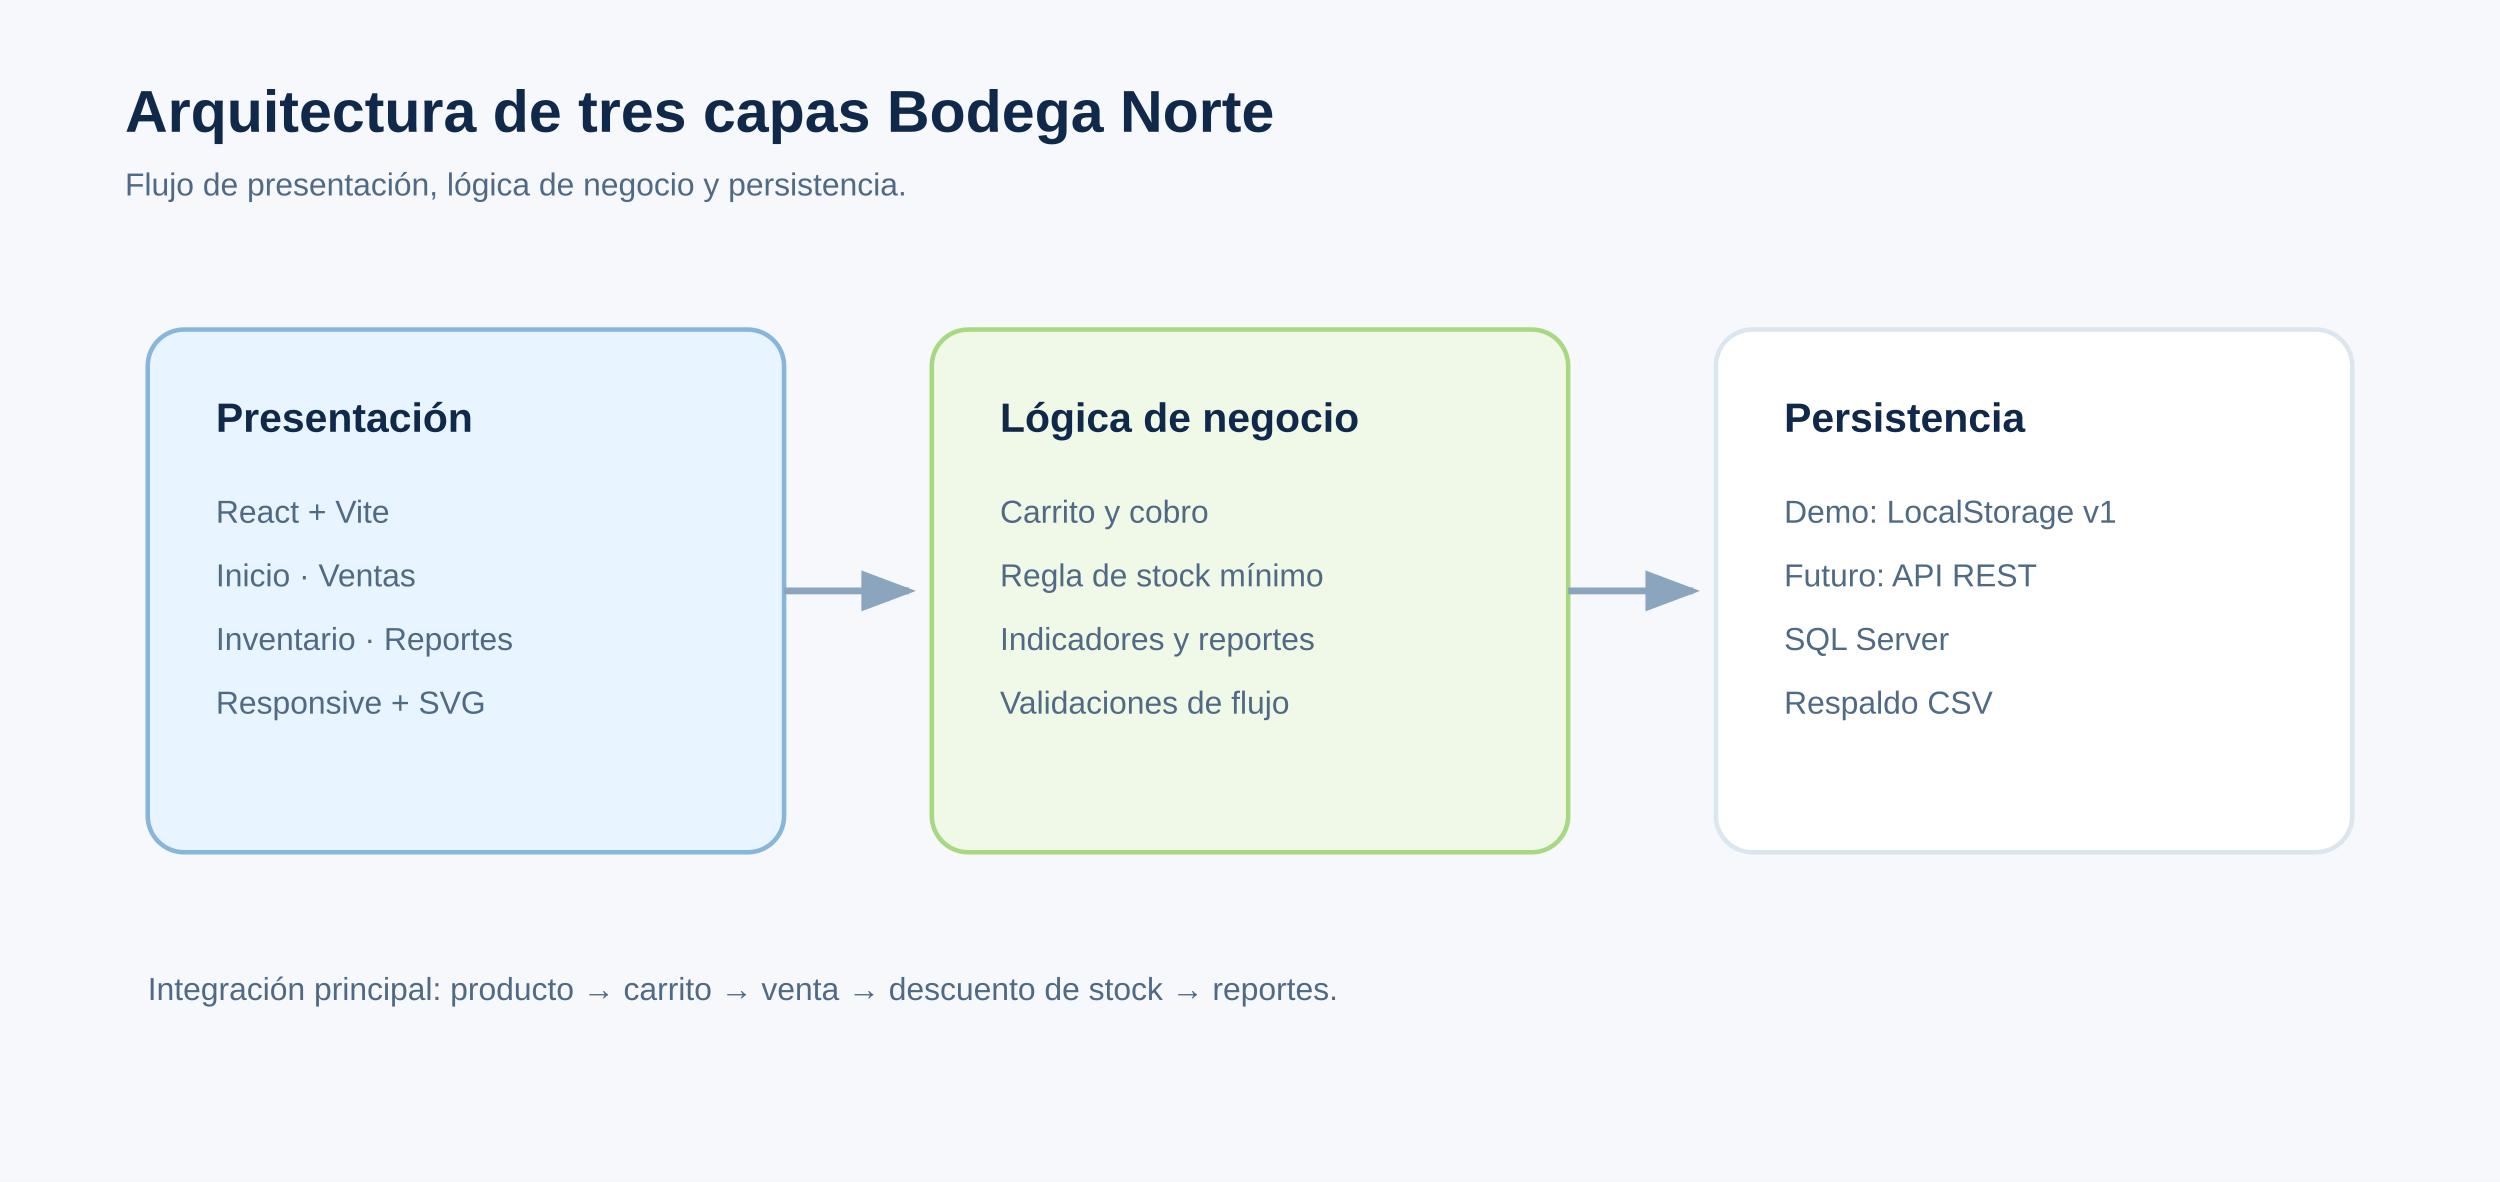
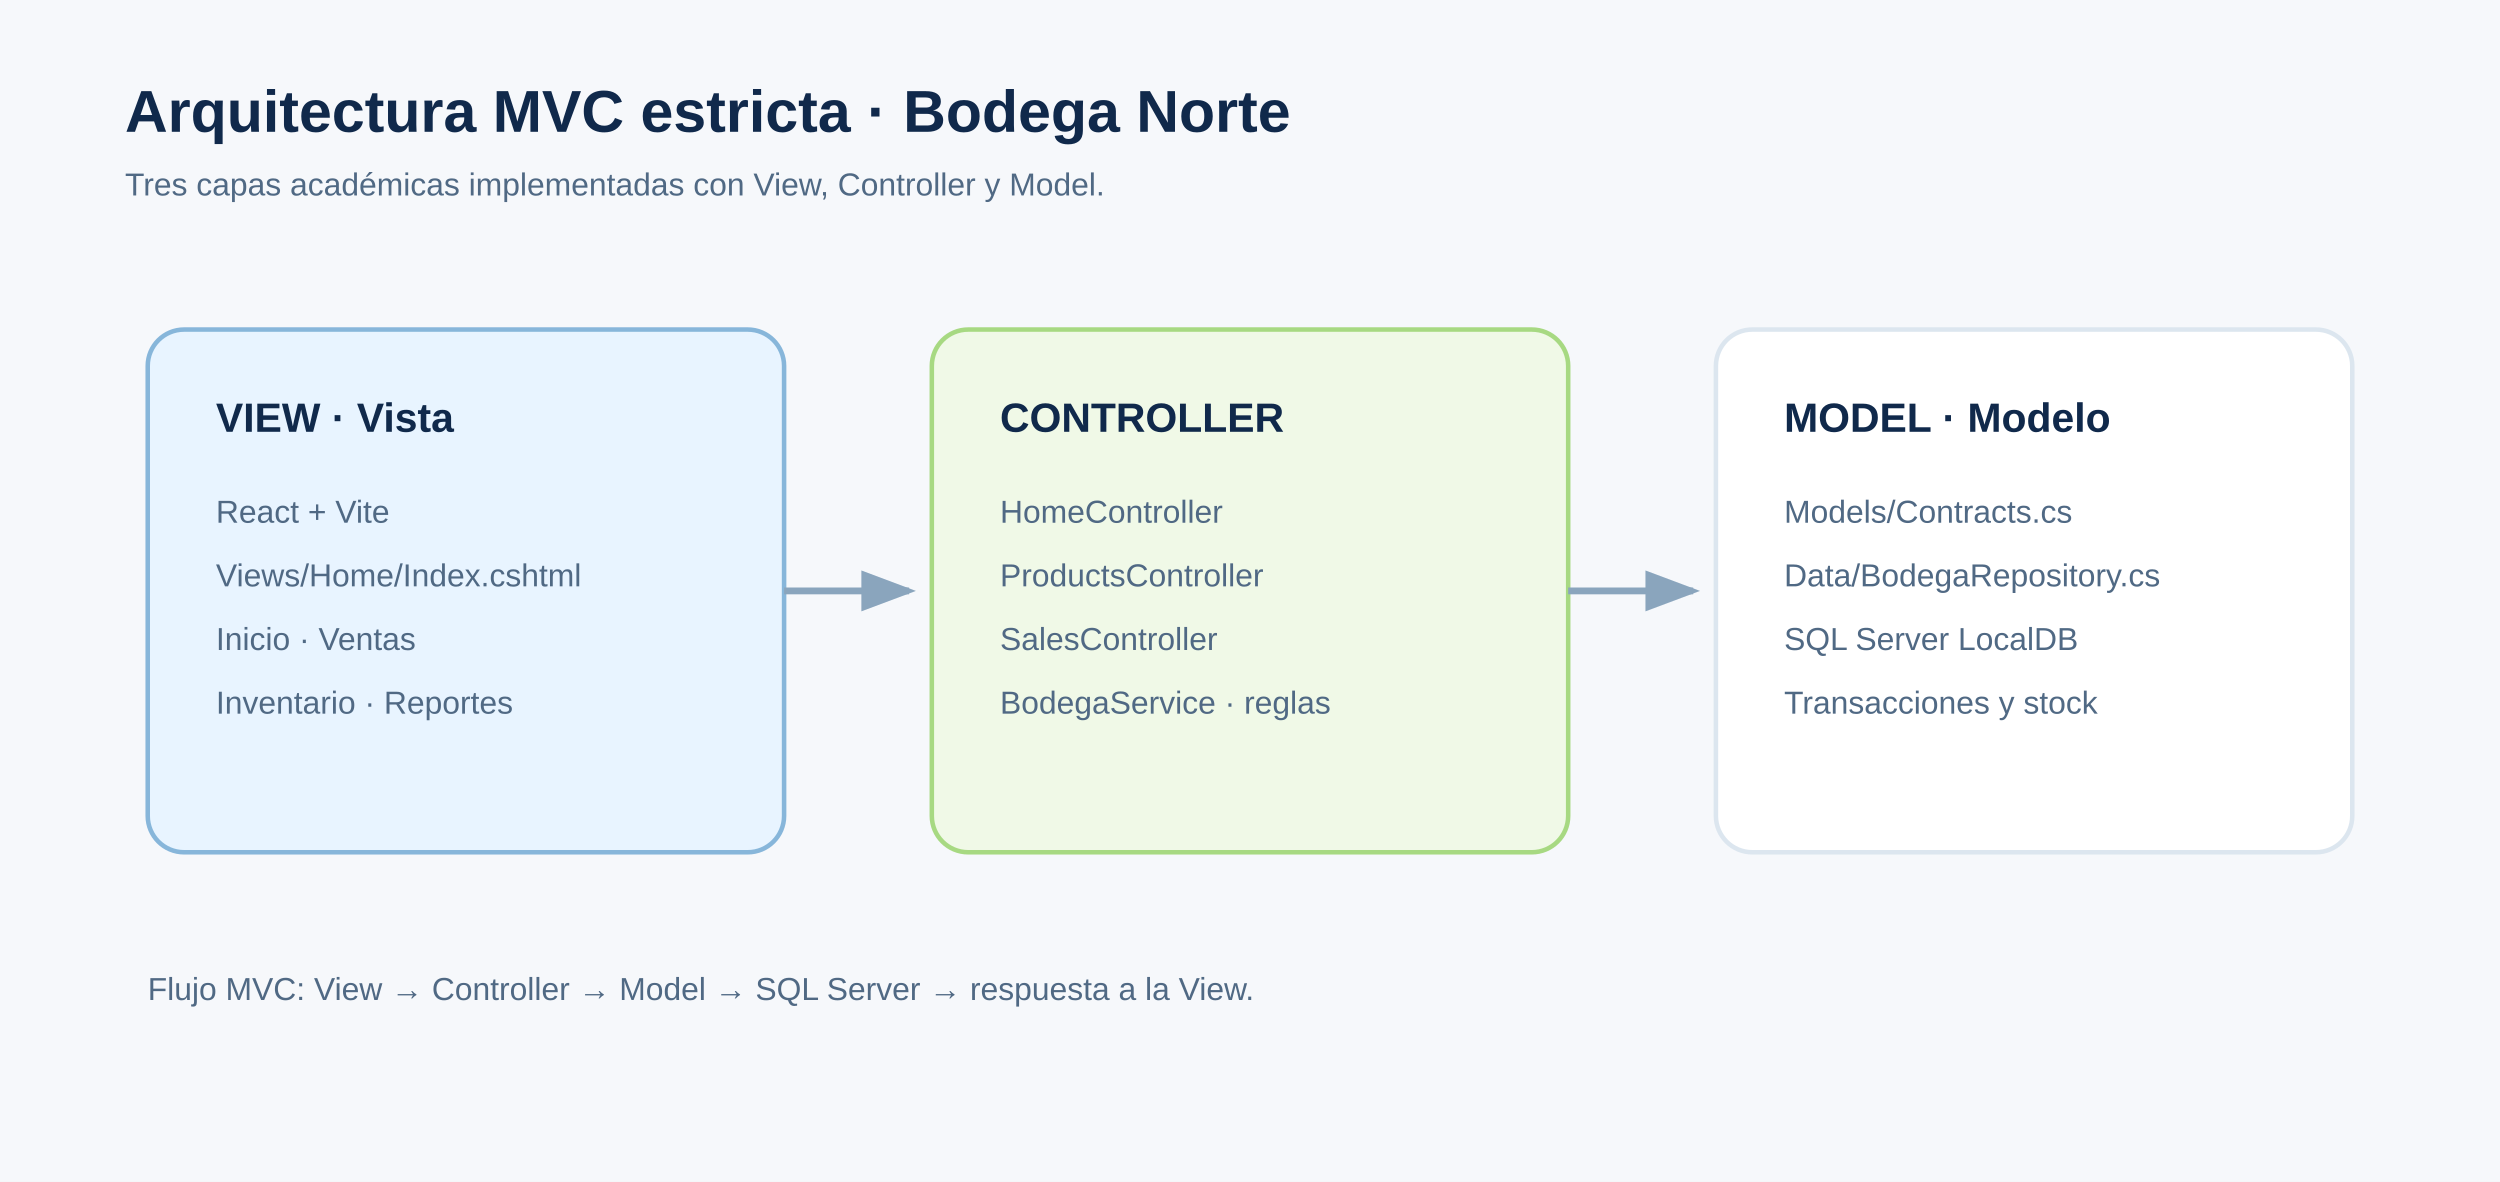
<svg xmlns="http://www.w3.org/2000/svg" width="1100" height="520" viewBox="0 0 1100 520">
  <style>text{font-family:Arial,sans-serif;fill:#10294b} .title{font-size:26px;font-weight:700}.label{font-size:18px;font-weight:700}.body{font-size:14px;fill:#506984}.box{fill:#fff;stroke:#dce6ef;stroke-width:2}.accent{fill:#e8f4ff;stroke:#87b6da}.green{fill:#f0f9e7;stroke:#a7d982}.line{stroke:#8aa5bd;stroke-width:3;fill:none;marker-end:url(#arrow)} </style>
  <defs>
    <marker id="arrow" markerWidth="10" markerHeight="10" refX="7" refY="3" orient="auto">
      <path d="M0,0 L0,6 L8,3 z" fill="#8aa5bd" />
    </marker>
  </defs>
  <rect width="1100" height="520" fill="#f6f8fb" />
-   <text x="55" y="58" class="title">Arquitectura de tres capas Bodega Norte</text>
-   <text x="55" y="86" class="body">Flujo de presentación, lógica de negocio y persistencia.</text>
+   <text x="55" y="58" class="title">Arquitectura MVC estricta · Bodega Norte</text>
+   <text x="55" y="86" class="body">Tres capas académicas implementadas con View, Controller y Model.</text>
  <rect x="65" y="145" rx="16" width="280" height="230" class="box accent" />
-   <text x="95" y="190" class="label">Presentación</text>
+   <text x="95" y="190" class="label">VIEW · Vista</text>
  <text x="95" y="230" class="body">React + Vite</text>
-   <text x="95" y="258" class="body">Inicio · Ventas</text>
-   <text x="95" y="286" class="body">Inventario · Reportes</text>
-   <text x="95" y="314" class="body">Responsive + SVG</text>
+   <text x="95" y="258" class="body">Views/Home/Index.cshtml</text>
+   <text x="95" y="286" class="body">Inicio · Ventas</text>
+   <text x="95" y="314" class="body">Inventario · Reportes</text>
  <rect x="410" y="145" rx="16" width="280" height="230" class="box green" />
-   <text x="440" y="190" class="label">Lógica de negocio</text>
-   <text x="440" y="230" class="body">Carrito y cobro</text>
-   <text x="440" y="258" class="body">Regla de stock mínimo</text>
-   <text x="440" y="286" class="body">Indicadores y reportes</text>
-   <text x="440" y="314" class="body">Validaciones de flujo</text>
+   <text x="440" y="190" class="label">CONTROLLER</text>
+   <text x="440" y="230" class="body">HomeController</text>
+   <text x="440" y="258" class="body">ProductsController</text>
+   <text x="440" y="286" class="body">SalesController</text>
+   <text x="440" y="314" class="body">BodegaService · reglas</text>
  <rect x="755" y="145" rx="16" width="280" height="230" class="box" />
-   <text x="785" y="190" class="label">Persistencia</text>
-   <text x="785" y="230" class="body">Demo: LocalStorage v1</text>
-   <text x="785" y="258" class="body">Futuro: API REST</text>
-   <text x="785" y="286" class="body">SQL Server</text>
-   <text x="785" y="314" class="body">Respaldo CSV</text>
+   <text x="785" y="190" class="label">MODEL · Modelo</text>
+   <text x="785" y="230" class="body">Models/Contracts.cs</text>
+   <text x="785" y="258" class="body">Data/BodegaRepository.cs</text>
+   <text x="785" y="286" class="body">SQL Server LocalDB</text>
+   <text x="785" y="314" class="body">Transacciones y stock</text>
  <path d="M345 260 H400" class="line" />
  <path d="M690 260 H745" class="line" />
-   <text x="65" y="440" class="body">Integración principal: producto → carrito → venta → descuento de stock → reportes.</text>
+   <text x="65" y="440" class="body">Flujo MVC: View → Controller → Model → SQL Server → respuesta a la View.</text>
</svg>
